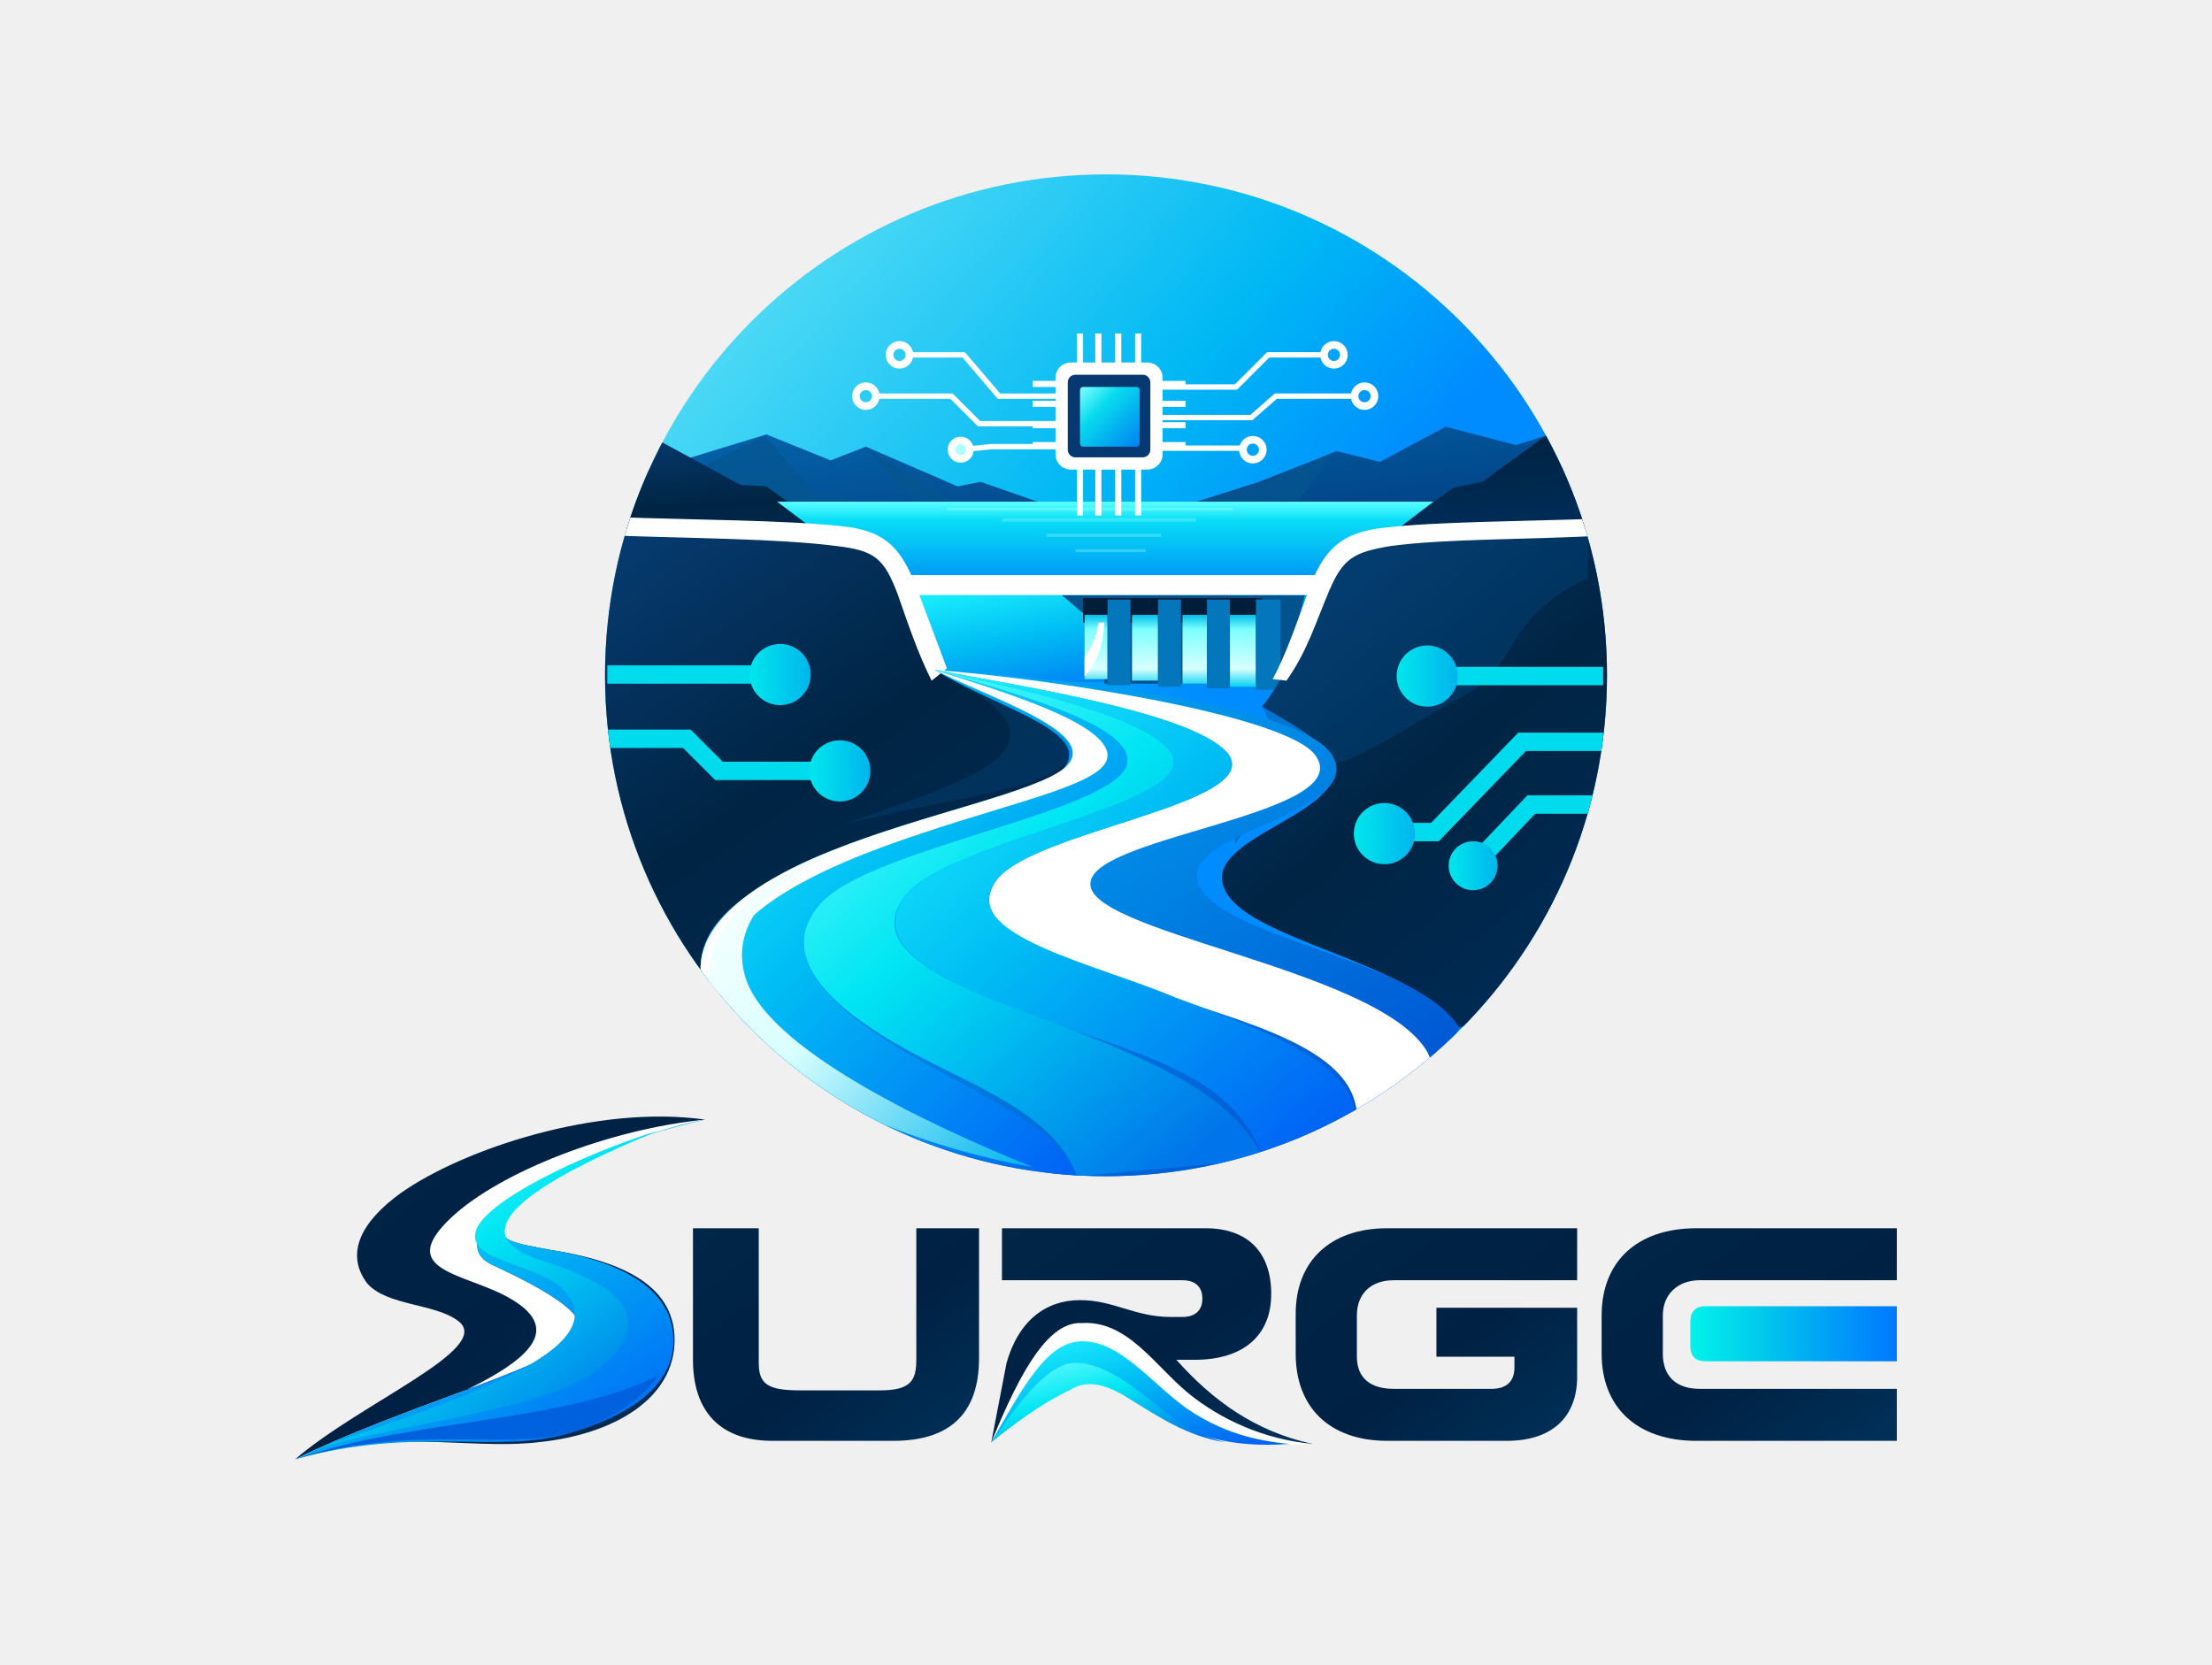
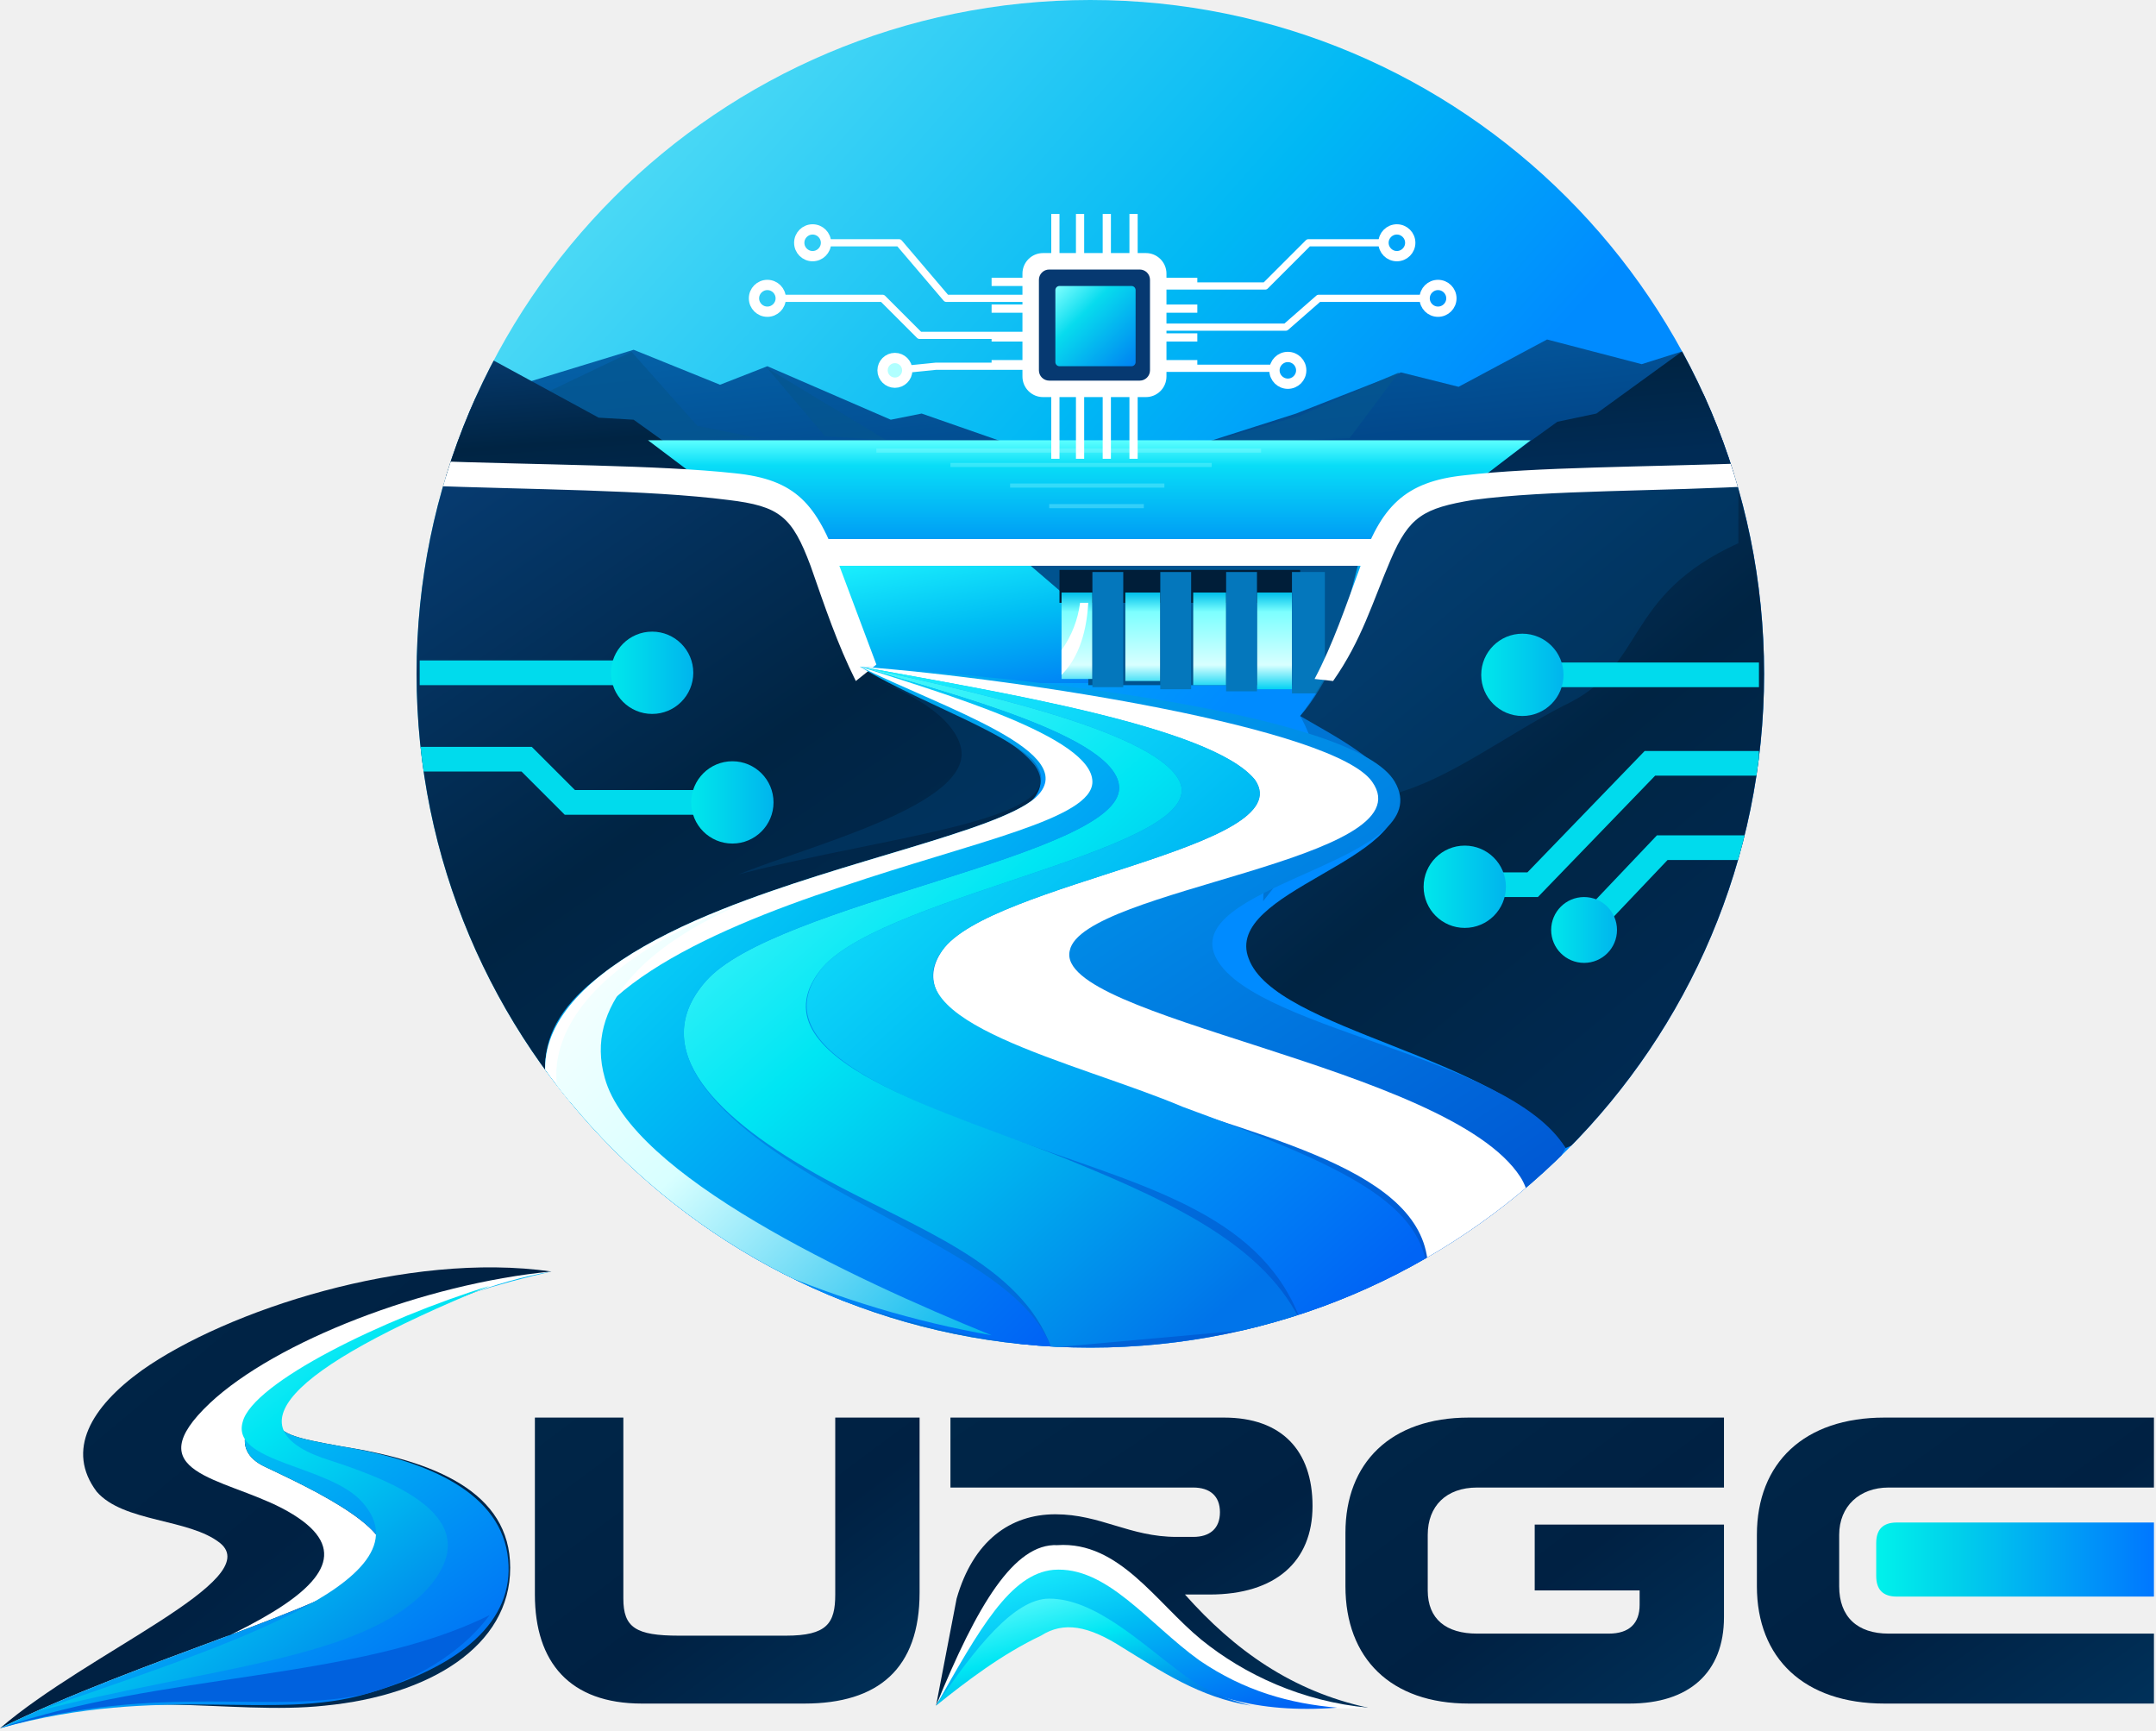
- <svg xmlns="http://www.w3.org/2000/svg" width="1446" height="1088" viewBox="0 0 1446 1088" role="img" aria-labelledby="logo-title logo-desc">
+ <svg xmlns="http://www.w3.org/2000/svg" width="1048" height="841" viewBox="193 114 1048 841" role="img" aria-labelledby="logo-title logo-desc">
  <defs>
    <linearGradient id="sky-fill" gradientUnits="userSpaceOnUse" x1="578" y1="116" x2="866" y2="371">
      <stop stop-color="#49d8f5" />
      <stop offset="0.6" stop-color="#00b8f4" />
      <stop offset="1" stop-color="#008bff" />
    </linearGradient>
    <linearGradient id="mountain-fill" x1="0" y1="0" x2="1" y2="1">
      <stop stop-color="#0566ad" />
      <stop offset="1" stop-color="#003c7e" />
    </linearGradient>
    <linearGradient id="navy-fill" x1="0" y1="0" x2="0.7" y2="1">
      <stop stop-color="#073e76" />
      <stop offset="0.55" stop-color="#002443" />
      <stop offset="1" stop-color="#002b55" />
    </linearGradient>
    <linearGradient id="type-fill" x1="0" y1="0" x2="1" y2="1">
      <stop stop-color="#002648" />
      <stop offset="0.55" stop-color="#002143" />
      <stop offset="1" stop-color="#00315a" />
    </linearGradient>
    <linearGradient id="lake-fill" x1="0" y1="0" x2="0" y2="1">
      <stop stop-color="#5cffff" />
      <stop offset="0.25" stop-color="#08ddf7" />
      <stop offset="1" stop-color="#009bf5" />
    </linearGradient>
    <linearGradient id="river-fill" x1="0" y1="0" x2="0.85" y2="1">
      <stop stop-color="#20faff" />
      <stop offset="0.45" stop-color="#00bdf4" />
      <stop offset="1" stop-color="#0064f5" />
    </linearGradient>
    <linearGradient id="river-blue" x1="0" y1="0" x2="1" y2="1">
      <stop stop-color="#00c2fa" />
      <stop offset="1" stop-color="#0047ce" />
    </linearGradient>
    <linearGradient id="river-cyan" x1="0" y1="0" x2="0.8" y2="1">
      <stop stop-color="#75ffff" />
      <stop offset="0.45" stop-color="#00e6f3" />
      <stop offset="1" stop-color="#0074ea" />
    </linearGradient>
    <linearGradient id="river-pale" x1="0" y1="0" x2="1" y2="1">
      <stop stop-color="#ffffff" />
      <stop offset="0.45" stop-color="#d8ffff" />
      <stop offset="1" stop-color="#00b5ed" />
    </linearGradient>
    <linearGradient id="trace-fill" x1="0" y1="0" x2="1" y2="0">
      <stop stop-color="#00e7ec" />
      <stop offset="1" stop-color="#00b5ed" />
    </linearGradient>
    <linearGradient id="core-fill" x1="0" y1="0" x2="1" y2="1">
      <stop stop-color="#80ffff" />
      <stop offset="0.35" stop-color="#07dbee" />
      <stop offset="1" stop-color="#0081f2" />
    </linearGradient>
    <linearGradient id="e-fill">
      <stop stop-color="#00f2eb" />
      <stop offset="0.3" stop-color="#00cfeb" />
      <stop offset="1" stop-color="#0077ff" />
    </linearGradient>
    <linearGradient id="spill-fill" x1="0" y1="0" x2="0" y2="1">
      <stop stop-color="#00bfea" />
      <stop offset="0.2" stop-color="#7cffff" />
      <stop offset="0.75" stop-color="#d8ffff" />
      <stop offset="1" stop-color="#03d2f3" />
    </linearGradient>
    <clipPath id="circle-clip">
      <circle cx="723" cy="441.5" r="327.5" />
    </clipPath>
    <clipPath id="river-reveal">
      <rect id="river-wipe" x="445" y="429" width="530" height="350" />
    </clipPath>
  </defs>
  <g id="artwork">
    <g id="mark" clip-path="url(#circle-clip)">
      <circle id="sky" cx="723" cy="441.5" r="327.5" fill="url(#sky-fill)" />
      <g id="mountains">
        <path fill="url(#mountain-fill)" d="M416 310 L501 284 L543 301 L566 292 L626 318 L641 315 L684 330 L776 330 L823 315 L874 295 L902 302 L945 279 L991 291 L1010 285 L1042 345 L408 345Z" />
        <path fill="#04558f" d="M500 285 L532 321 L562 327 L504 329 L454 307Z M566 293 L594 326 L624 328Z M825 316 L873 295 L849 327 L777 330Z" opacity="0.7" />
        <path fill="url(#navy-fill)" d="M416 280 L484 317 L501 318 L540 346 L407 346Z M914 345 L950 319 L969 315 L1020 278 L1041 345Z" />
      </g>
      <g id="reservoir">
        <path fill="url(#lake-fill)" d="M508 328 H937 L873 377 H573Z" />
        <path fill="#a1ffff" opacity="0.3" d="M619 332 H806 V334 H619Z M655 339 H782 V341 H655Z M684 349 H759 V351 H684Z M703 359 H749 V361 H703Z" />
      </g>
      <g id="dam">
        <path fill="url(#river-fill)" d="M588 383 H866 L840 446 H610Z" />
        <path fill="#00538f" d="M694 389 H853 L838 447 H722 V413Z" />
        <path fill="#001e39" d="M708 391 H825 V407 H708Z" />
        <path fill="url(#spill-fill)" d="M709 402 H724 V444 H709Z M740 402 H757 V445 H740Z M773 402 H789 V447 H773Z M804 402 H821 V449 H804Z" />
        <path fill="#0477bc" d="M724 392 H739 V448 H724Z M757 392 H772 V449 H757Z M789 392 H804 V450 H789Z M821 392 H837 V451 H821Z" />
        <path fill="#fff" d="M718 407 H722 C721 424 716 435 709 442 V430 C714 423 717 415 718 407Z" />
        <path fill="#fff" d="M587 376 H869 V389 H594Z" />
      </g>
      <g id="banks">
        <path fill="url(#navy-fill)" d="M383 344 C439 345 512 347 550 353 C580 357 588 369 599 399 L614 439 C634 452 680 466 696 486 C720 520 584 537 516 577 C478 599 459 618 459 642 L370 669Z" />
        <path fill="url(#navy-fill)" d="M1067 344 C1009 346 945 347 905 353 C877 357 867 372 857 398 C848 423 838 447 825 462 C842 472 866 484 871 499 C882 532 787 547 800 580 C813 615 922 627 954 672 L1073 621Z" />
        <path fill="#004378" opacity="0.4" d="M615 443 C642 453 657 465 660 477 C667 505 586 525 552 539 C625 520 714 513 697 486 C685 467 638 452 615 443Z" />
        <path fill="#004b85" opacity="0.36" d="M1038 378 C981 404 994 438 953 457 C924 472 897 493 870 500 C843 507 820 535 807 552 C807 519 849 505 825 462 C838 445 849 420 857 398 C867 372 877 357 905 353 C945 347 1009 346 1038 348Z" />
        <path fill="#fff" d="M400 338 C456 340 513 340 550 344 C580 347 590 359 601 389 L619 437 L609 445 C600 427 594 409 587 389 C578 365 572 360 547 357 C508 352 451 352 398 350Z M1048 339 C991 341 939 341 905 345 C876 348 864 360 854 390 C847 409 841 427 832 444 L841 445 C855 425 860 407 869 386 C878 365 885 361 909 357 C946 352 999 353 1051 350Z" />
      </g>
      <g id="river" clip-path="url(#river-reveal)">
        <path fill="url(#river-blue)" d="M611 438 C692 443 852 461 871 494 C893 532 772 543 783 577 C796 614 926 626 954 672 L928 718 C858 755 786 779 704 769 C593 759 471 710 459 642 C444 569 601 545 671 518 C749 488 656 466 611 438Z" />
        <path fill="#fff" d="M611 438 C691 444 842 468 860 494 C887 532 719 546 713 576 C705 609 897 632 932 686 C936 692 939 705 939 711 L887 735 C891 685 814 669 744 645 C683 625 631 605 651 576 C674 543 826 526 803 493 C782 467 676 450 611 438Z" />
        <path fill="url(#river-fill)" d="M611 438 C677 450 782 467 803 493 C826 526 674 543 651 576 C625 611 716 630 768 652 C847 681 886 699 887 735 L826 758 C808 706 754 692 692 670 C628 647 562 622 593 584 C625 548 784 526 766 493 C752 468 660 449 611 438Z" />
        <path fill="url(#river-cyan)" d="M611 438 C660 449 752 468 766 493 C784 526 625 548 593 584 C555 629 657 655 713 678 C767 700 809 721 826 758 L704 769 C689 728 638 711 594 687 C541 658 507 624 536 591 C569 553 737 530 737 497 C737 472 654 451 611 438Z" />
        <path fill="url(#river-fill)" d="M611 438 C654 451 737 472 737 497 C737 530 569 553 536 591 C500 632 564 673 608 697 C653 722 693 740 704 769 C625 761 542 728 493 689 C421 630 471 585 544 556 C604 532 677 518 696 502 C721 480 651 458 611 438Z" />
        <path fill="#fff" d="M611 438 C651 458 721 480 696 502 C677 518 604 532 544 556 C471 585 421 630 493 689 C478 675 470 659 470 644 C466 599 535 567 602 545 C667 523 724 512 724 494 C724 472 651 451 611 438Z" />
        <path fill="url(#river-pale)" d="M554 553 C506 574 477 603 487 638 C500 685 606 735 675 763 C601 750 526 718 486 681 C441 639 463 587 554 553Z" />
      </g>
      <g id="bank-traces" fill="none" stroke="#00dbed" stroke-width="12" stroke-linejoin="miter">
        <path id="bank-line-1" pathLength="1" d="M397 441 H510" />
        <path id="bank-line-2" pathLength="1" d="M397 483 H449 L470 504 H549" />
        <path id="bank-line-3" pathLength="1" d="M1048 442 H933" />
        <path id="bank-line-4" pathLength="1" d="M1048 485 H995 L938 544 H905" />
        <path id="bank-line-5" pathLength="1" d="M1048 526 H1001 L963 566" />
      </g>
      <g id="bank-terminals" fill="url(#trace-fill)">
        <circle cx="510" cy="441" r="20" />
        <circle cx="549" cy="504" r="20" />
        <circle cx="933" cy="442" r="20" />
        <circle cx="905" cy="545" r="20" />
        <circle cx="963" cy="566" r="16" />
      </g>
      <g id="chip-traces" fill="none" stroke="#fff" stroke-width="3.5" stroke-linejoin="round">
        <path id="chip-line-1" pathLength="1" d="M695 259 H653 L630 232 H588" />
        <path id="chip-line-2" pathLength="1" d="M695 277 H640 L622 259 H566" />
        <path id="chip-line-3" pathLength="1" d="M695 292 H648 L628 294" />
        <path id="chip-line-4" pathLength="1" d="M754 253 H808 L829 232 H872" />
        <path id="chip-line-5" pathLength="1" d="M754 273 H818 L834 259 H892" />
        <path id="chip-line-6" pathLength="1" d="M754 293 H819" />
      </g>
      <g id="chip-terminals" stroke="#fff" stroke-width="5" fill="url(#sky-fill)">
        <circle cx="588" cy="232" r="6.5" />
        <circle cx="566" cy="259" r="6.5" />
        <circle cx="628" cy="294" r="6" fill="#b0ffff" />
        <circle cx="872" cy="232" r="6.5" />
        <circle cx="892" cy="259" r="6.5" />
        <circle cx="819" cy="294" r="6.5" />
      </g>
      <g id="chip">
        <path fill="none" stroke="#fff" stroke-width="4" d="M706 218 V241 M718 218 V241 M731 218 V241 M744 218 V241 M706 303 V337 M718 303 V337 M731 303 V337 M744 303 V337 M675 251 H697 M675 264 H697 M675 278 H697 M675 291 H697 M752 251 H775 M752 264 H775 M752 278 H775 M752 291 H775" />
        <rect x="690" y="237" width="70" height="70" rx="10" fill="#fff" />
        <rect x="698" y="245" width="54" height="54" rx="5" fill="#063971" />
        <rect id="chip-core" x="706" y="253" width="39" height="39" rx="2" fill="url(#core-fill)" />
      </g>
    </g>
    <g id="wordmark">
      <g id="letter-s">
        <path fill="url(#type-fill)" d="M461 732 C391 722 303 751 262 780 C237 798 225 819 240 839 C253 854 285 852 300 864 C322 882 236 917 193 954 C249 933 305 948 351 943 C402 938 441 914 441 876 C441 839 404 824 359 817 C337 813 326 811 328 802 C333 782 408 741 461 732Z" />
        <path fill="#fff" d="M461 732 C399 738 327 766 295 796 C259 830 301 832 330 847 C393 880 301 913 193 954 C260 921 353 896 376 876 C394 860.35 343 837 322 827 C285 810 355 756 461 732Z" />
        <path fill="url(#river-fill)" d="M461 732 C355 756 285 810 322 827 C343 837 394 860.35 376 876 C353 896 260 921 193 954 C272 932 326 951 372 937 C417 924 443 902 440 872 C437 840 402 824 359 817 C337 813 326 811 328 802 C333 782 408 741 461 732Z" />
        <path fill="url(#river-cyan)" d="M431 739 C379 755 316 786 311 805 C305 825 353 826 369 844 C404 883 296 916 210 946 C295 924 369 921 401 886 C429 854 391 836 354 824 C305 809 331 780 431 739Z" />
        <path fill="#0061de" d="M193 954 C271 931 326 948 372 937 C400 929 420 914 431 899 C367 931 270 927 193 954Z" />
      </g>
      <path id="letter-u" fill="url(#type-fill)" d="M453 803 H496 V891 C496 905 502 909 523 909 H575 C595 909 599 903 599 889 V803 H640 V888 C640 925 620 942 584 942 H505 C470 942 453 922 453 889Z" />
      <g id="letter-r">
        <path fill="url(#type-fill)" d="M655 803 H788 C816 803 831 819 831 846 C831 873 813 889 781 889 H769 C793 916 821 936 858 944 C813 944 784 930 758 910 C733 890 719 872 700 880 C679 889 662 924 648 943 L658 891 C666 863 684 850 706 850 C728 850 742 861 765 861 H773 C781 861 786 857 786 849 C786 841 781 837 773 837 H655Z" />
        <path fill="#fff" d="M648 943 C668 894 686 864 707 865 C737 863 755 893 777 911 C798 928 826 941 858 944 C805 947 778 930 752 911 C731 894 715 881 698 888 C679 896 665 919 648 943Z" />
        <path fill="url(#river-fill)" d="M648 943 C669 906 684 879 705 877 C731 875 751 903 776 921 C798 936 820 942 843 944 C803 947 777 938 753 922 C730 906 718 897 703 901 C683 907 665 925 648 943Z" />
        <path fill="url(#river-cyan)" d="M648 943 C667 915 686 891 703 891 C725 891 747 912 767 927 C779 936 790 940 801 943 C776 939 757 926 739 915 C722 904 710 902 699 909 C680 918 663 931 648 943Z" />
      </g>
      <path id="letter-g" fill="url(#type-fill)" d="M907 803 H1031 V837 H911 C896 837 887 846 887 860 V887 C887 901 896 908 911 908 H975 C985 908 990 903 990 894 V887 H939 V855 H1031 V900 C1031 927 1014 942 985 942 H907 C869 942 847 920 847 885 V859 C847 825 869 803 907 803Z" />
      <g id="letter-e">
        <path fill="url(#type-fill)" d="M1109 803 H1240 V837 H1111 C1097 837 1087 846 1087 860 V885 C1087 900 1096 908 1111 908 H1240 V942 H1109 C1070 942 1047 920 1047 885 V860 C1047 825 1070 803 1109 803Z" />
        <path id="e-accent" fill="url(#e-fill)" d="M1115 854 H1240 V890 H1115 Q1105 890 1105 880 V864 Q1105 854 1115 854Z" />
      </g>
    </g>
  </g>
</svg>
